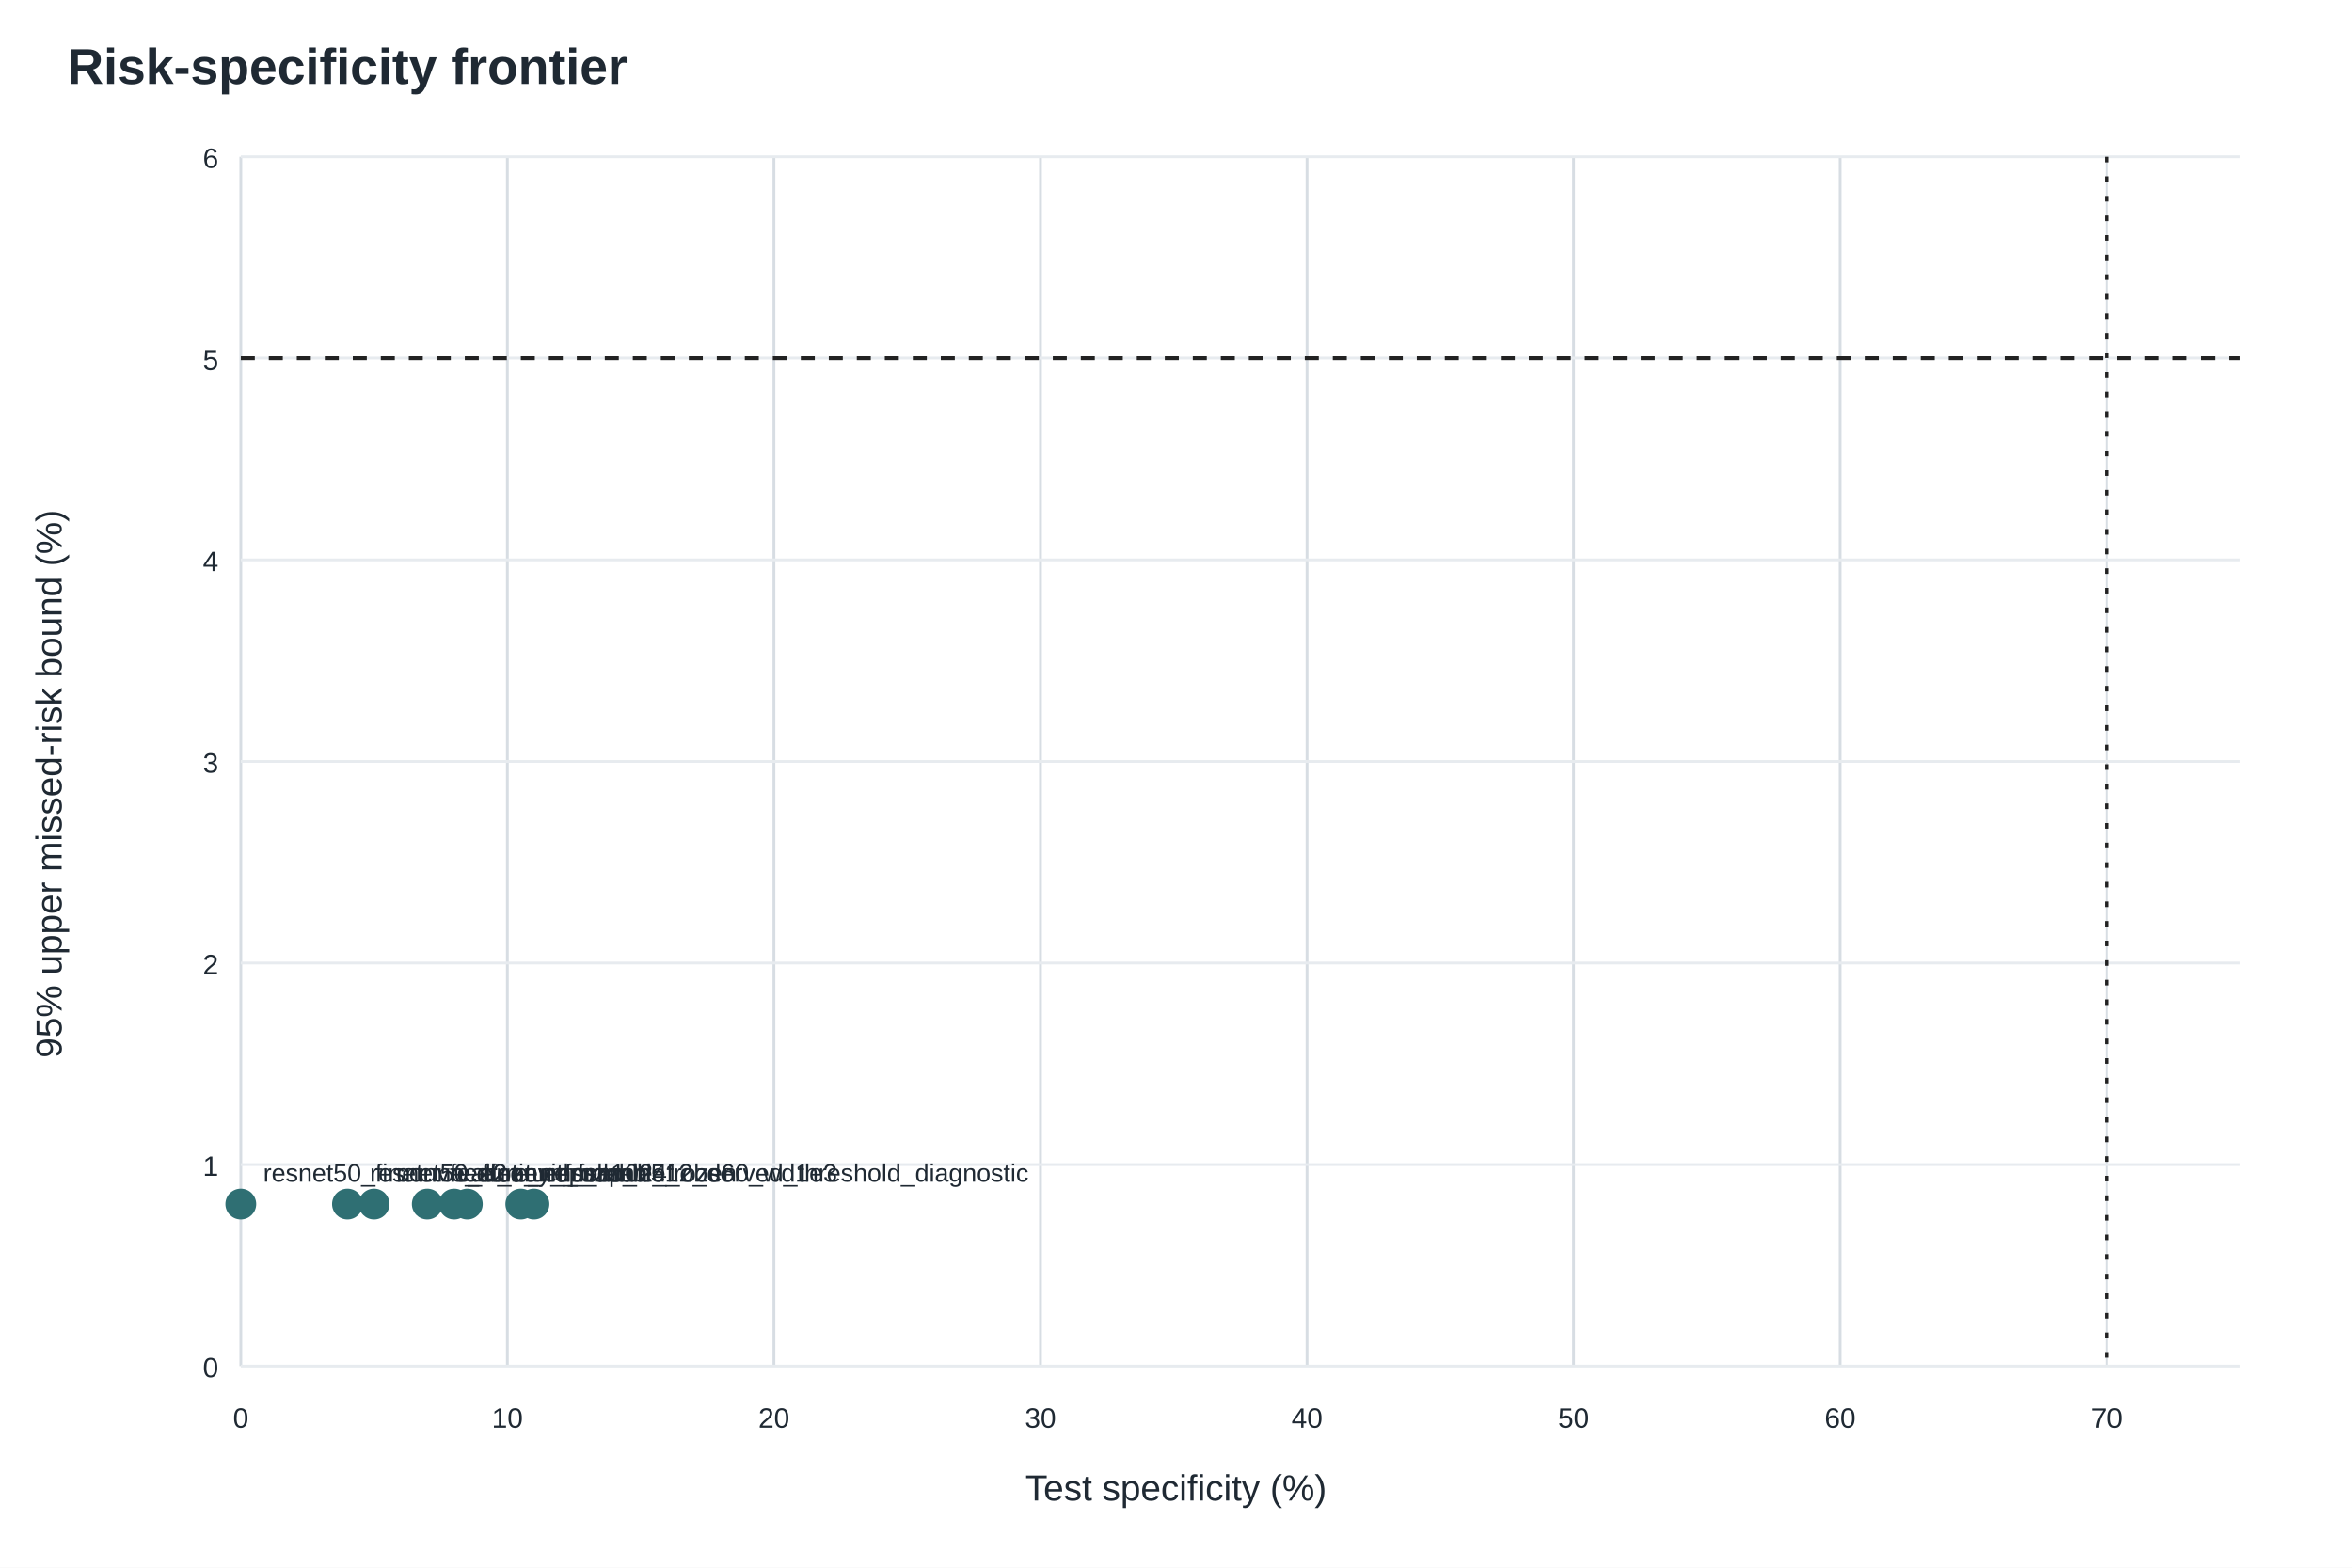
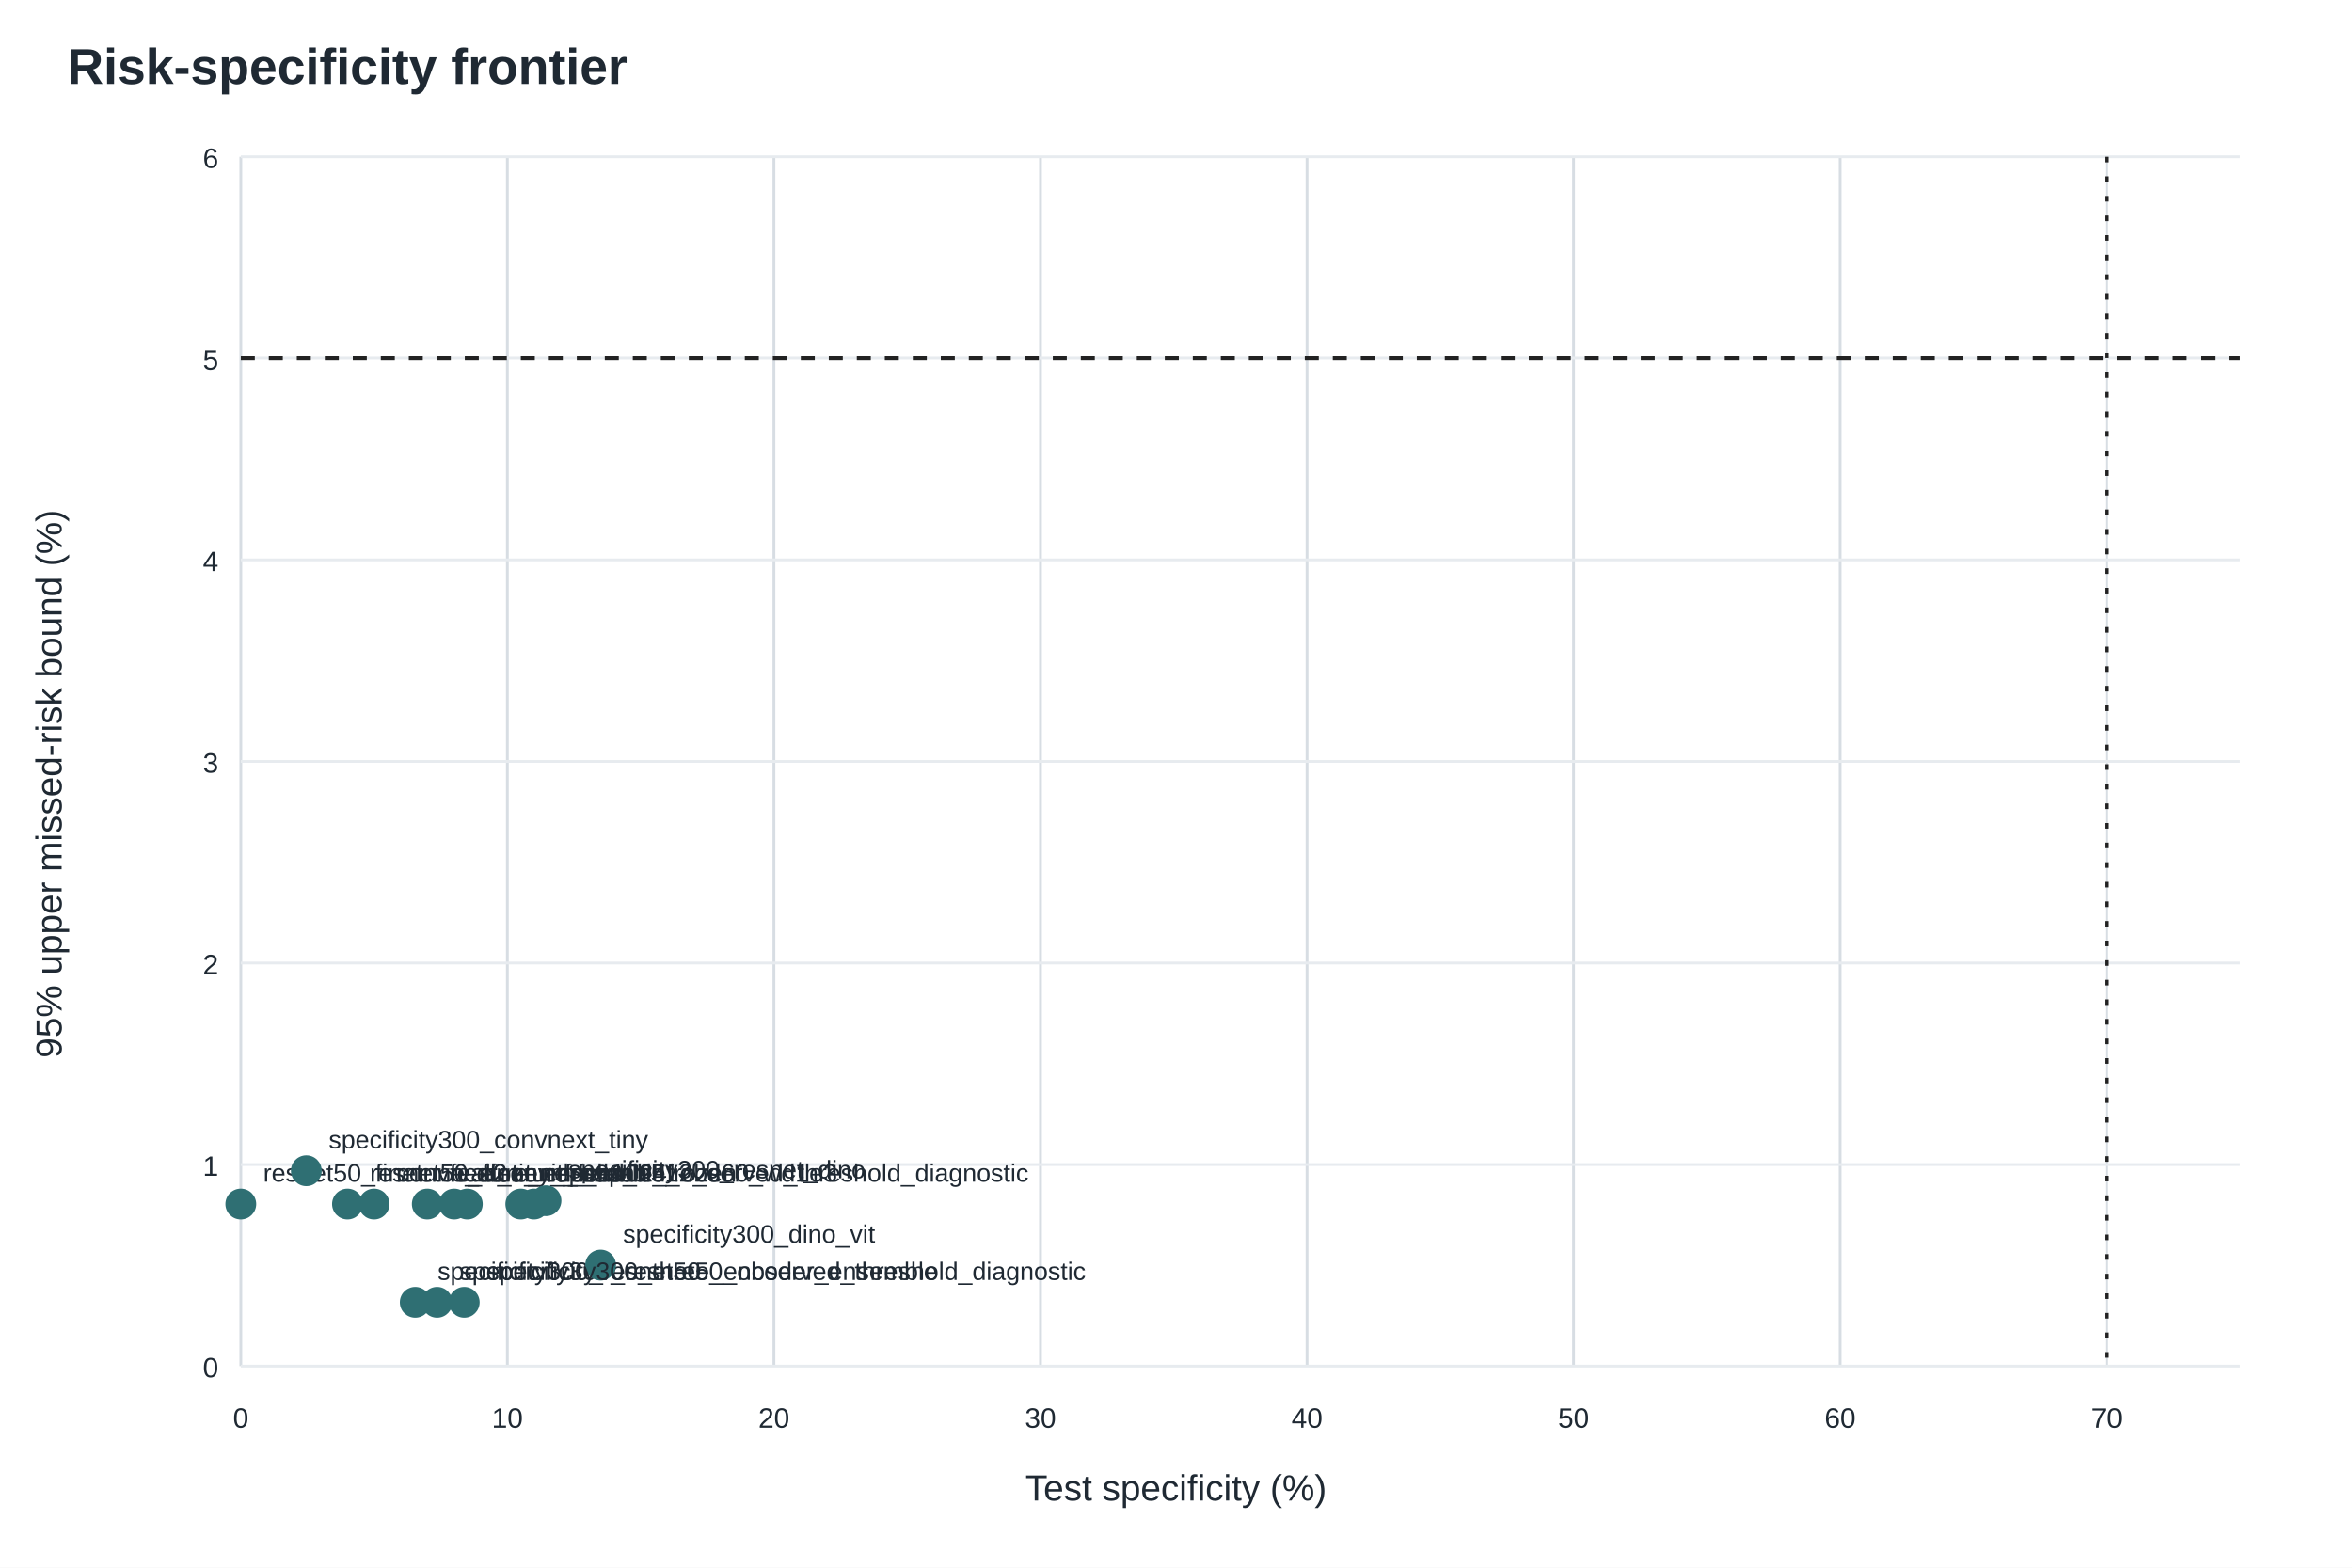
<svg xmlns="http://www.w3.org/2000/svg" width="840" height="560" viewBox="0 0 840 560">
  <rect width="100%" height="100%" fill="#ffffff" />
  <text x="24.0" y="30.0" font-size="18" font-family="Arial, Helvetica, sans-serif" font-weight="700" text-anchor="start" fill="#1f2933">Risk-specificity frontier</text>
  <text x="420.0" y="536.0" font-size="13" font-family="Arial, Helvetica, sans-serif" font-weight="400" text-anchor="middle" fill="#1f2933">Test specificity (%)</text>
  <text x="22" y="280.0" font-size="13" font-family="Arial, Helvetica, sans-serif" fill="#1f2933" transform="rotate(-90 22 280.0)" text-anchor="middle">95% upper missed-risk bound (%)</text>
  <line x1="86.0" y1="56" x2="86.0" y2="488" stroke="#d7dde3" stroke-width="1" />
  <text x="86.0" y="510.0" font-size="10" font-family="Arial, Helvetica, sans-serif" font-weight="400" text-anchor="middle" fill="#1f2933">0</text>
  <line x1="181.2" y1="56" x2="181.2" y2="488" stroke="#d7dde3" stroke-width="1" />
  <text x="181.2" y="510.0" font-size="10" font-family="Arial, Helvetica, sans-serif" font-weight="400" text-anchor="middle" fill="#1f2933">10</text>
  <line x1="276.4" y1="56" x2="276.4" y2="488" stroke="#d7dde3" stroke-width="1" />
  <text x="276.4" y="510.0" font-size="10" font-family="Arial, Helvetica, sans-serif" font-weight="400" text-anchor="middle" fill="#1f2933">20</text>
  <line x1="371.6" y1="56" x2="371.6" y2="488" stroke="#d7dde3" stroke-width="1" />
  <text x="371.6" y="510.0" font-size="10" font-family="Arial, Helvetica, sans-serif" font-weight="400" text-anchor="middle" fill="#1f2933">30</text>
  <line x1="466.8" y1="56" x2="466.8" y2="488" stroke="#d7dde3" stroke-width="1" />
  <text x="466.8" y="510.0" font-size="10" font-family="Arial, Helvetica, sans-serif" font-weight="400" text-anchor="middle" fill="#1f2933">40</text>
  <line x1="562.0" y1="56" x2="562.0" y2="488" stroke="#d7dde3" stroke-width="1" />
  <text x="562.0" y="510.0" font-size="10" font-family="Arial, Helvetica, sans-serif" font-weight="400" text-anchor="middle" fill="#1f2933">50</text>
  <line x1="657.2" y1="56" x2="657.2" y2="488" stroke="#d7dde3" stroke-width="1" />
  <text x="657.2" y="510.0" font-size="10" font-family="Arial, Helvetica, sans-serif" font-weight="400" text-anchor="middle" fill="#1f2933">60</text>
  <line x1="752.4" y1="56" x2="752.4" y2="488" stroke="#d7dde3" stroke-width="1" />
  <text x="752.4" y="510.0" font-size="10" font-family="Arial, Helvetica, sans-serif" font-weight="400" text-anchor="middle" fill="#1f2933">70</text>
  <line x1="86" y1="488.0" x2="800" y2="488.0" stroke="#e7ebef" stroke-width="1" />
  <text x="78.0" y="492.0" font-size="10" font-family="Arial, Helvetica, sans-serif" font-weight="400" text-anchor="end" fill="#1f2933">0</text>
  <line x1="86" y1="416.0" x2="800" y2="416.0" stroke="#e7ebef" stroke-width="1" />
  <text x="78.0" y="420.0" font-size="10" font-family="Arial, Helvetica, sans-serif" font-weight="400" text-anchor="end" fill="#1f2933">1</text>
  <line x1="86" y1="344.0" x2="800" y2="344.0" stroke="#e7ebef" stroke-width="1" />
  <text x="78.0" y="348.0" font-size="10" font-family="Arial, Helvetica, sans-serif" font-weight="400" text-anchor="end" fill="#1f2933">2</text>
  <line x1="86" y1="272.0" x2="800" y2="272.0" stroke="#e7ebef" stroke-width="1" />
  <text x="78.0" y="276.0" font-size="10" font-family="Arial, Helvetica, sans-serif" font-weight="400" text-anchor="end" fill="#1f2933">3</text>
  <line x1="86" y1="200.0" x2="800" y2="200.0" stroke="#e7ebef" stroke-width="1" />
  <text x="78.0" y="204.0" font-size="10" font-family="Arial, Helvetica, sans-serif" font-weight="400" text-anchor="end" fill="#1f2933">4</text>
  <line x1="86" y1="128.0" x2="800" y2="128.0" stroke="#e7ebef" stroke-width="1" />
  <text x="78.0" y="132.0" font-size="10" font-family="Arial, Helvetica, sans-serif" font-weight="400" text-anchor="end" fill="#1f2933">5</text>
  <line x1="86" y1="56.0" x2="800" y2="56.0" stroke="#e7ebef" stroke-width="1" />
  <text x="78.0" y="60.0" font-size="10" font-family="Arial, Helvetica, sans-serif" font-weight="400" text-anchor="end" fill="#1f2933">6</text>
  <line x1="86" y1="128.0" x2="800" y2="128.0" stroke="#222" stroke-dasharray="5 5" stroke-width="1.5" />
  <line x1="752.4" y1="56" x2="752.4" y2="488" stroke="#222" stroke-dasharray="2 5" stroke-width="1.5" />
  <circle cx="124.1" cy="430.1" r="5.5" fill="#2f6f73" />
  <text x="132.1" y="422.1" font-size="9" font-family="Arial, Helvetica, sans-serif" font-weight="400" text-anchor="start" fill="#1f2933">resnet50_frozen</text>
  <circle cx="133.6" cy="430.1" r="5.5" fill="#2f6f73" />
  <text x="141.6" y="422.1" font-size="9" font-family="Arial, Helvetica, sans-serif" font-weight="400" text-anchor="start" fill="#1f2933">convnext_tiny_frozen</text>
  <circle cx="162.2" cy="430.1" r="5.5" fill="#2f6f73" />
  <text x="170.2" y="422.1" font-size="9" font-family="Arial, Helvetica, sans-serif" font-weight="400" text-anchor="start" fill="#1f2933">dino_vit_frozen</text>
  <circle cx="186.0" cy="430.1" r="5.5" fill="#2f6f73" />
  <text x="194.0" y="422.1" font-size="9" font-family="Arial, Helvetica, sans-serif" font-weight="400" text-anchor="start" fill="#1f2933">ensemble_frozen</text>
  <circle cx="190.7" cy="430.1" r="5.5" fill="#2f6f73" />
  <text x="198.7" y="422.1" font-size="9" font-family="Arial, Helvetica, sans-serif" font-weight="400" text-anchor="start" fill="#1f2933">ensemble_observed_threshold_diagnostic</text>
  <circle cx="86.0" cy="430.1" r="5.5" fill="#2f6f73" />
  <text x="94.0" y="422.1" font-size="9" font-family="Arial, Helvetica, sans-serif" font-weight="400" text-anchor="start" fill="#1f2933">resnet50_finetune_e2</text>
  <circle cx="152.6" cy="430.1" r="5.5" fill="#2f6f73" />
  <text x="160.6" y="422.1" font-size="9" font-family="Arial, Helvetica, sans-serif" font-weight="400" text-anchor="start" fill="#1f2933">feature_mlp_h1024</text>
  <circle cx="166.9" cy="430.1" r="5.5" fill="#2f6f73" />
  <text x="174.9" y="422.1" font-size="9" font-family="Arial, Helvetica, sans-serif" font-weight="400" text-anchor="start" fill="#1f2933">feature_mlp_h512_d60_wd1e3</text>
+   <circle cx="148.3" cy="465.2" r="5.5" fill="#2f6f73" />
+   <text x="156.3" y="457.2" font-size="9" font-family="Arial, Helvetica, sans-serif" font-weight="400" text-anchor="start" fill="#1f2933">specificity300_resnet50</text>
+   <circle cx="156.1" cy="465.2" r="5.5" fill="#2f6f73" />
+   <text x="164.1" y="457.2" font-size="9" font-family="Arial, Helvetica, sans-serif" font-weight="400" text-anchor="start" fill="#1f2933">specificity300_resnet50_observed_threshold_diagnostic</text>
+   <circle cx="214.5" cy="451.9" r="5.5" fill="#2f6f73" />
+   <text x="222.5" y="443.9" font-size="9" font-family="Arial, Helvetica, sans-serif" font-weight="400" text-anchor="start" fill="#1f2933">specificity300_dino_vit</text>
+   <circle cx="109.4" cy="418.2" r="5.5" fill="#2f6f73" />
+   <text x="117.4" y="410.2" font-size="9" font-family="Arial, Helvetica, sans-serif" font-weight="400" text-anchor="start" fill="#1f2933">specificity300_convnext_tiny</text>
+   <circle cx="195.0" cy="428.9" r="5.5" fill="#2f6f73" />
+   <text x="203.0" y="420.9" font-size="9" font-family="Arial, Helvetica, sans-serif" font-weight="400" text-anchor="start" fill="#1f2933">specificity300_resnet_dino</text>
+   <circle cx="165.8" cy="465.2" r="5.5" fill="#2f6f73" />
+   <text x="173.8" y="457.2" font-size="9" font-family="Arial, Helvetica, sans-serif" font-weight="400" text-anchor="start" fill="#1f2933">specificity300_three_encoder_ensemble</text>
</svg>
